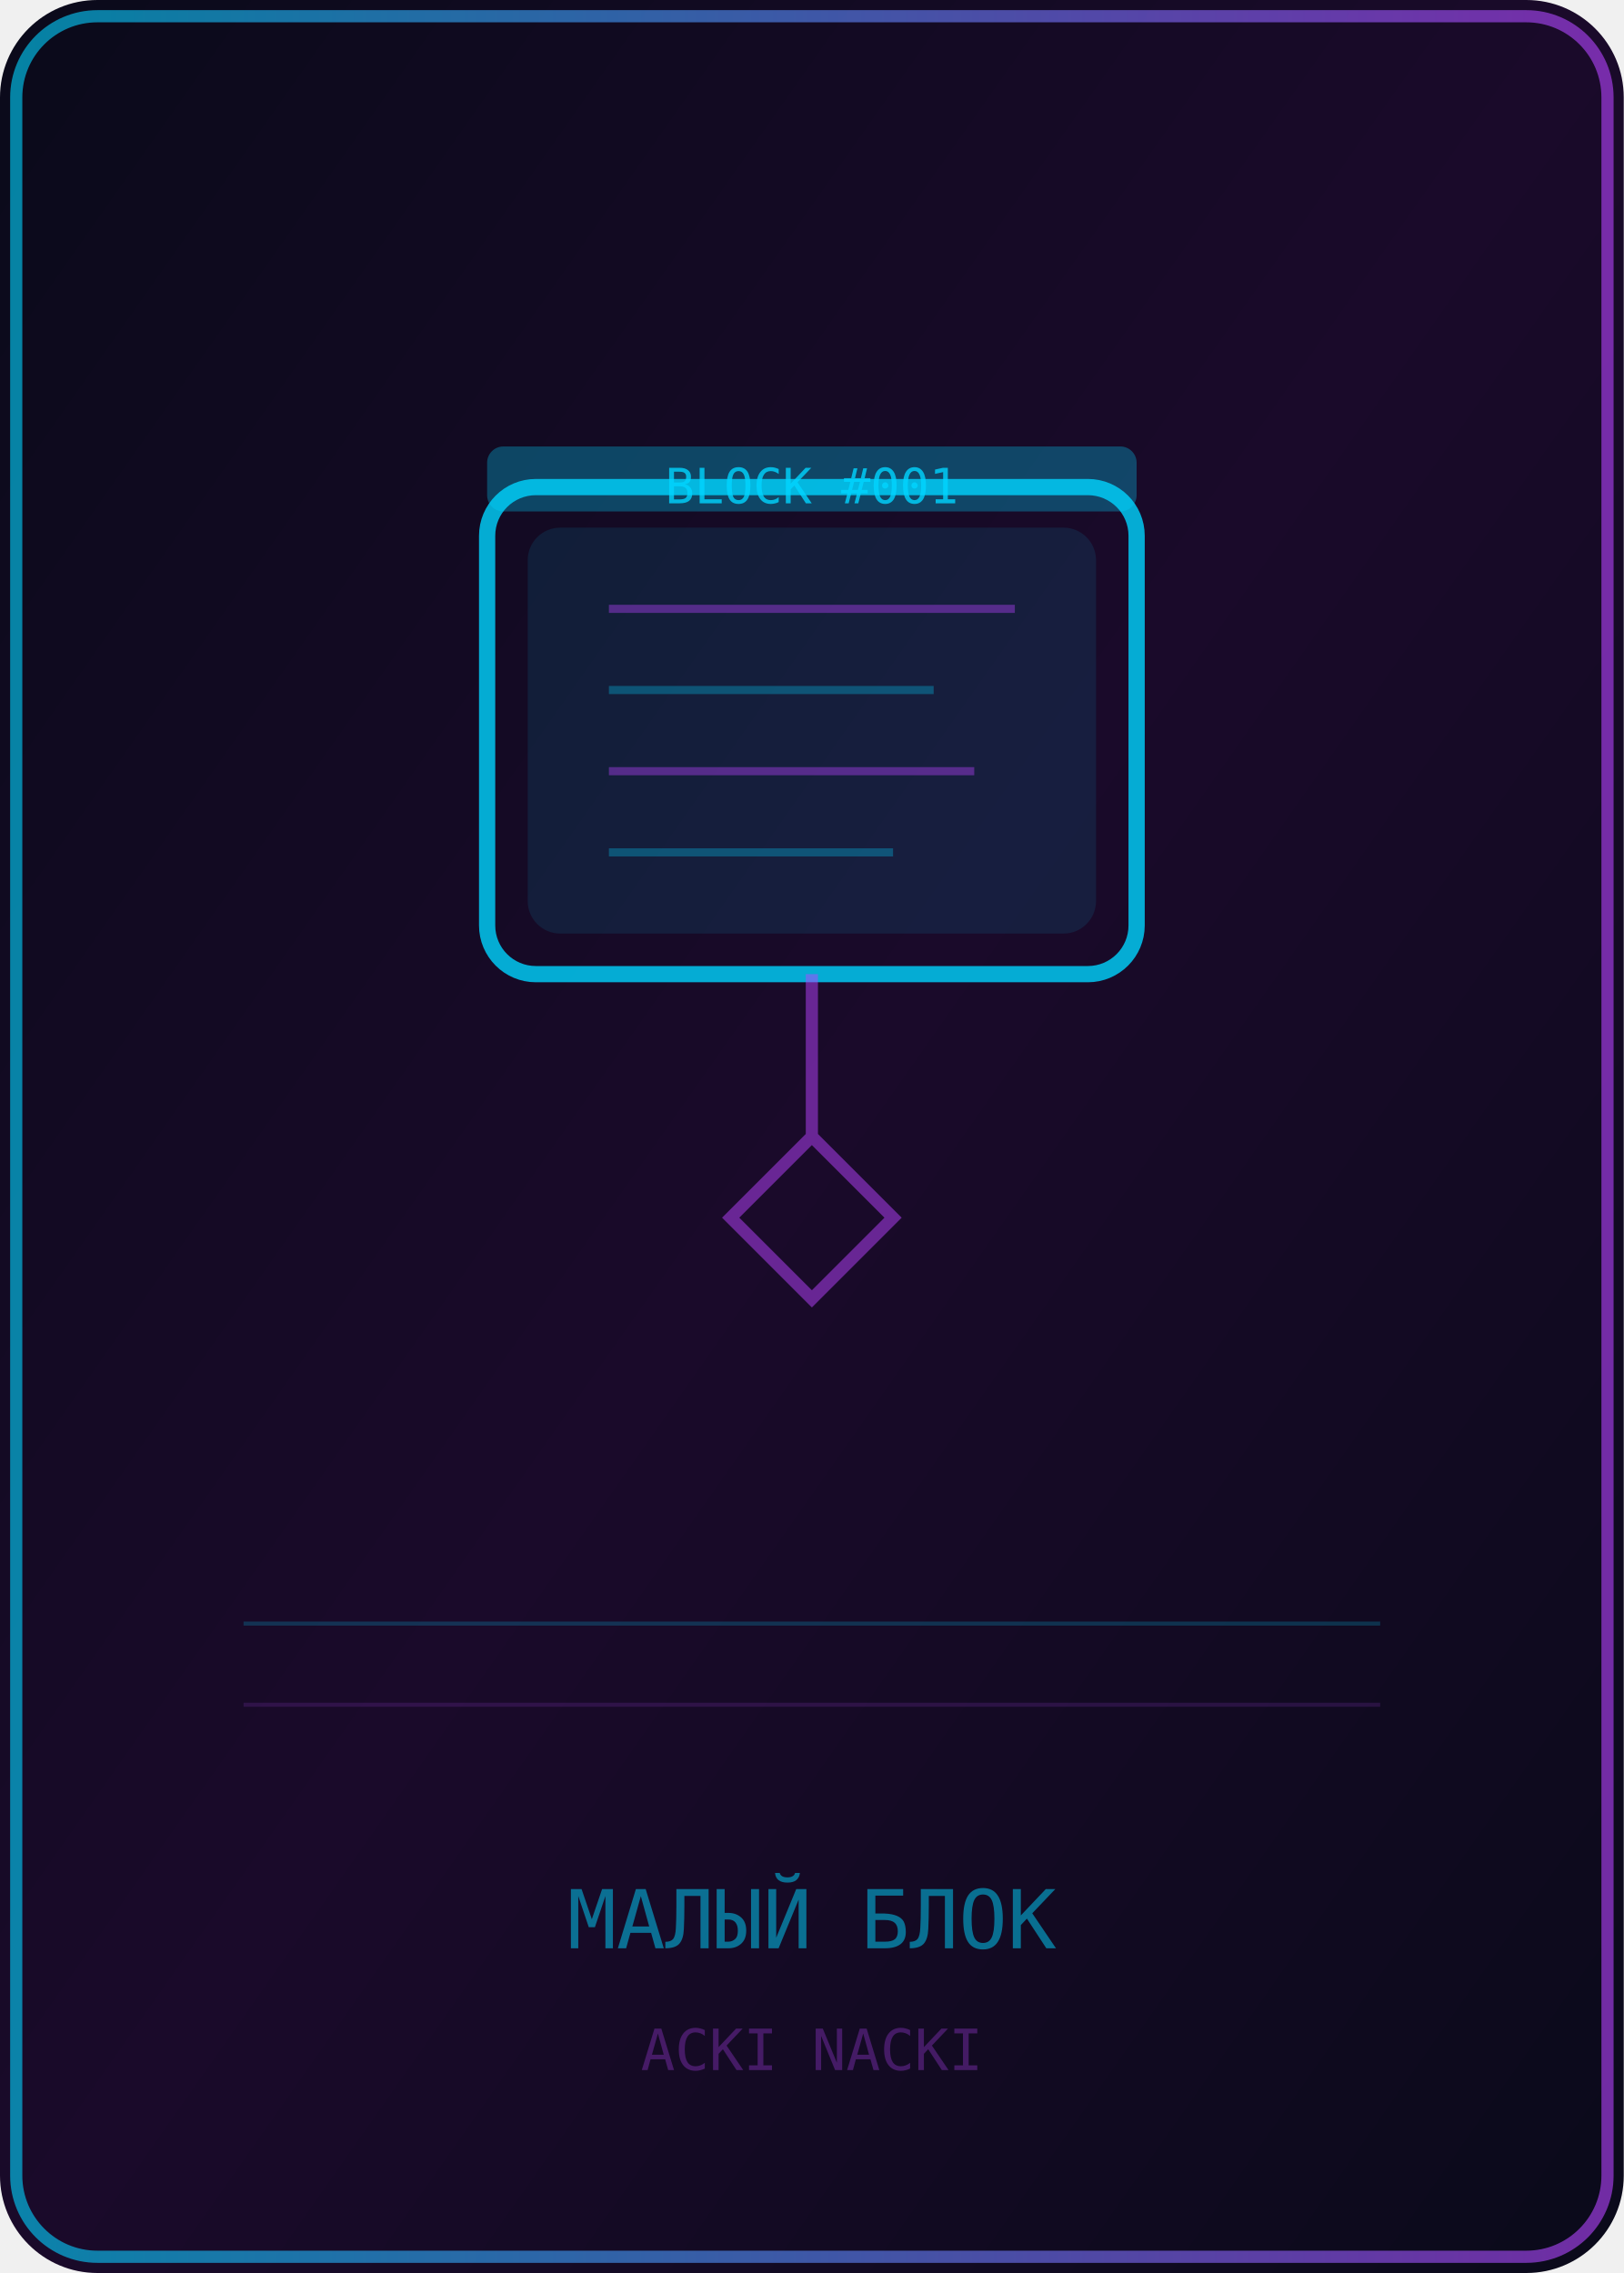
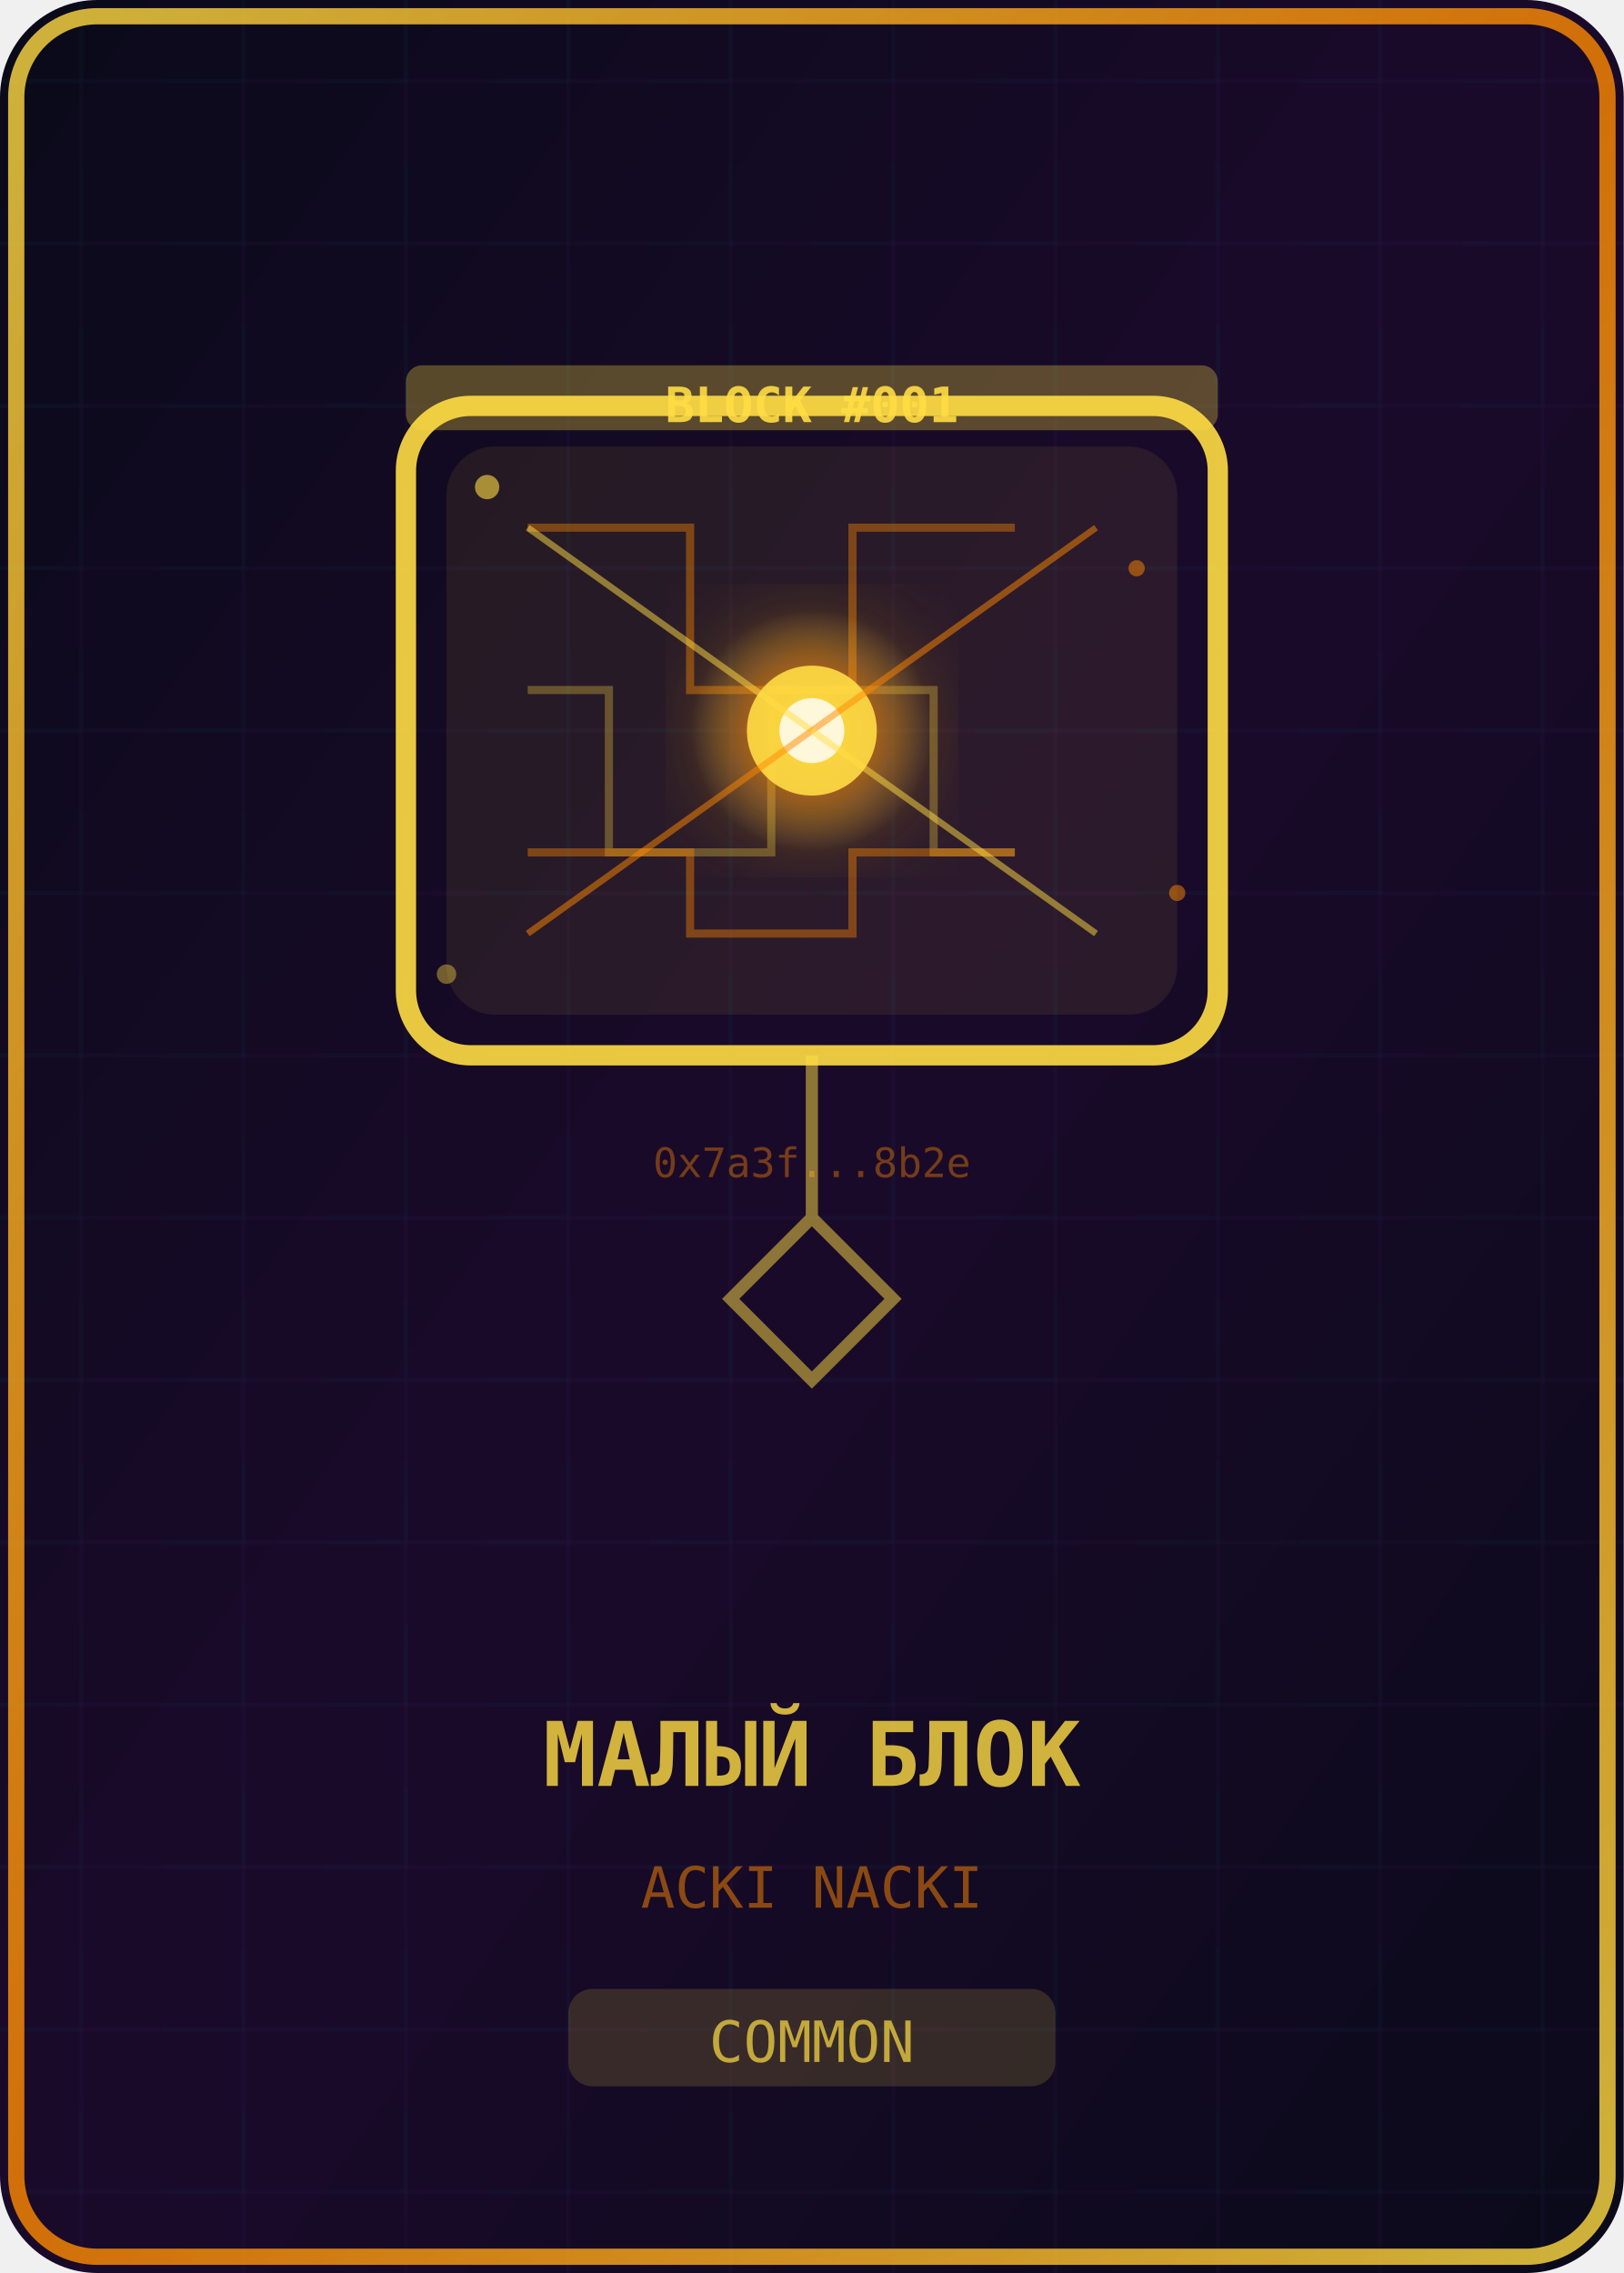
<svg xmlns="http://www.w3.org/2000/svg" viewBox="0 0 200 280">
  <defs>
-     <linearGradient id="bg1" x1="0" y1="0" x2="1" y2="1">
+     <linearGradient id="bg" x1="0" y1="0" x2="1" y2="1">
      <stop offset="0%" stop-color="#0a0a1a" />
      <stop offset="50%" stop-color="#1a0a2a" />
      <stop offset="100%" stop-color="#0a0a1a" />
    </linearGradient>
-     <linearGradient id="neon1" x1="0" y1="0" x2="1" y2="0">
-       <stop offset="0%" stop-color="#00d4ff" />
-       <stop offset="100%" stop-color="#b742ff" />
+     <linearGradient id="gold" x1="0" y1="0" x2="1" y2="1">
+       <stop offset="0%" stop-color="#ffdd44" />
+       <stop offset="50%" stop-color="#ff8800" />
+       <stop offset="100%" stop-color="#ffdd44" />
    </linearGradient>
-     <filter id="glow1">
-       <feGaussianBlur stdDeviation="3" result="blur" />
+     <filter id="glow">
+       <feGaussianBlur stdDeviation="4" result="blur" />
      <feMerge>
        <feMergeNode in="blur" />
        <feMergeNode in="SourceGraphic" />
      </feMerge>
    </filter>
+     <filter id="glow-strong">
+       <feGaussianBlur stdDeviation="6" result="blur" />
+       <feMerge>
+         <feMergeNode in="blur" />
+         <feMergeNode in="SourceGraphic" />
+       </feMerge>
+     </filter>
+     <pattern id="circuit" x="0" y="0" width="20" height="20" patternUnits="userSpaceOnUse">
+       <path d="M0,10 L10,10 L10,0" fill="none" stroke="rgba(0,212,255,0.1)" stroke-width="0.5" />
+       <path d="M10,20 L10,10 L20,10" fill="none" stroke="rgba(183,66,255,0.1)" stroke-width="0.5" />
+     </pattern>
+     <radialGradient id="node-glow" cx="50%" cy="50%" r="50%">
+       <stop offset="0%" stop-color="#ffdd44" stop-opacity="0.8" />
+       <stop offset="50%" stop-color="#ff8800" stop-opacity="0.4" />
+       <stop offset="100%" stop-color="#ffdd44" stop-opacity="0" />
+     </radialGradient>
  </defs>
-   <rect width="200" height="280" rx="12" fill="url(#bg1)" />
-   <rect x="2" y="2" width="196" height="276" rx="10" fill="none" stroke="url(#neon1)" stroke-width="1.5" opacity="0.6" />
-   <rect x="60" y="60" width="80" height="60" rx="6" fill="none" stroke="#00d4ff" stroke-width="2" opacity="0.8" />
-   <rect x="65" y="65" width="70" height="50" rx="4" fill="#00d4ff" opacity="0.1" />
-   <line x1="75" y1="75" x2="125" y2="75" stroke="#b742ff" stroke-width="1" opacity="0.4" />
-   <line x1="75" y1="85" x2="115" y2="85" stroke="#00d4ff" stroke-width="1" opacity="0.3" />
-   <line x1="75" y1="95" x2="120" y2="95" stroke="#b742ff" stroke-width="1" opacity="0.4" />
-   <line x1="75" y1="105" x2="110" y2="105" stroke="#00d4ff" stroke-width="1" opacity="0.3" />
-   <path d="M100,120 L100,140 L90,150 L100,160 L110,150 L100,140" fill="none" stroke="#b742ff" stroke-width="1.5" opacity="0.5" />
-   <rect x="60" y="55" width="80" height="8" rx="2" fill="#00d4ff" opacity="0.3" />
-   <text x="100" y="62" text-anchor="middle" font-family="monospace" font-size="6" fill="#00d4ff" opacity="0.8">BLOCK #001</text>
-   <line x1="30" y1="200" x2="170" y2="200" stroke="#00d4ff" stroke-width="0.5" opacity="0.2" />
-   <line x1="30" y1="210" x2="170" y2="210" stroke="#b742ff" stroke-width="0.5" opacity="0.15" />
-   <text x="100" y="240" text-anchor="middle" font-family="monospace" font-size="10" fill="#00d4ff" opacity="0.5">МАЛЫЙ БЛОК</text>
-   <text x="100" y="255" text-anchor="middle" font-family="monospace" font-size="7" fill="#b742ff" opacity="0.3">ACKI NACKI</text>
+   <rect width="200" height="280" rx="12" fill="url(#bg)" />
+   <rect width="200" height="280" rx="12" fill="url(#circuit)" opacity="0.3" />
+   <rect x="2" y="2" width="196" height="276" rx="10" fill="none" stroke="url(#gold)" stroke-width="2" opacity="0.8" />
+   <rect x="50" y="50" width="100" height="80" rx="8" fill="none" stroke="#ffdd44" stroke-width="2.5" opacity="0.9" />
+   <rect x="55" y="55" width="90" height="70" rx="6" fill="#ffdd44" opacity="0.08" />
+   <path d="M65,65 L85,65 L85,85 L105,85 L105,65 L125,65" fill="none" stroke="#ff8800" stroke-width="1" opacity="0.4" />
+   <path d="M65,85 L75,85 L75,105 L95,105 L95,85 L115,85 L115,105 L125,105" fill="none" stroke="#ffdd44" stroke-width="1" opacity="0.3" />
+   <path d="M65,105 L85,105 L85,115 L105,115 L105,105 L125,105" fill="none" stroke="#ff8800" stroke-width="1" opacity="0.4" />
+   <circle cx="100" cy="90" r="15" fill="url(#node-glow)" filter="url(#glow-strong)" />
+   <circle cx="100" cy="90" r="8" fill="#ffdd44" opacity="0.9" />
+   <circle cx="100" cy="90" r="4" fill="#ffffff" opacity="0.8" />
+   <line x1="100" y1="90" x2="65" y2="65" stroke="#ffdd44" stroke-width="0.8" opacity="0.5" />
+   <line x1="100" y1="90" x2="135" y2="65" stroke="#ff8800" stroke-width="0.8" opacity="0.5" />
+   <line x1="100" y1="90" x2="65" y2="115" stroke="#ff8800" stroke-width="0.8" opacity="0.5" />
+   <line x1="100" y1="90" x2="135" y2="115" stroke="#ffdd44" stroke-width="0.8" opacity="0.5" />
+   <rect x="50" y="45" width="100" height="8" rx="2" fill="#ffdd44" opacity="0.3" />
+   <text x="100" y="52" text-anchor="middle" font-family="monospace" font-size="6" fill="#ffdd44" opacity="0.9" font-weight="bold">BLOCK #001</text>
+   <text x="100" y="145" text-anchor="middle" font-family="monospace" font-size="5" fill="#ff8800" opacity="0.4">0x7a3f...8b2e</text>
+   <path d="M100,130 L100,150 L90,160 L100,170 L110,160 L100,150" fill="none" stroke="#ffdd44" stroke-width="1.5" opacity="0.5" />
+   <circle cx="60" cy="60" r="1.5" fill="#ffdd44" opacity="0.6">
+     <animate attributeName="opacity" values="0.6;1;0.6" dur="2s" repeatCount="indefinite" />
+   </circle>
+   <circle cx="140" cy="70" r="1" fill="#ff8800" opacity="0.5">
+     <animate attributeName="opacity" values="0.5;0.9;0.5" dur="2.5s" repeatCount="indefinite" />
+   </circle>
+   <circle cx="55" cy="120" r="1.2" fill="#ffdd44" opacity="0.4">
+     <animate attributeName="opacity" values="0.4;0.8;0.4" dur="3s" repeatCount="indefinite" />
+   </circle>
+   <circle cx="145" cy="110" r="1" fill="#ff8800" opacity="0.5">
+     <animate attributeName="opacity" values="0.5;0.9;0.5" dur="2.2s" repeatCount="indefinite" />
+   </circle>
+   <text x="100" y="220" text-anchor="middle" font-family="monospace" font-size="11" fill="#ffdd44" opacity="0.8" font-weight="bold">МАЛЫЙ БЛОК</text>
+   <text x="100" y="235" text-anchor="middle" font-family="monospace" font-size="7" fill="#ff8800" opacity="0.5">ACKI NACKI</text>
+   <rect x="70" y="245" width="60" height="12" rx="3" fill="#ffdd44" opacity="0.15" />
+   <text x="100" y="254" text-anchor="middle" font-family="monospace" font-size="7" fill="#ffdd44" opacity="0.7">COMMON</text>
</svg>
